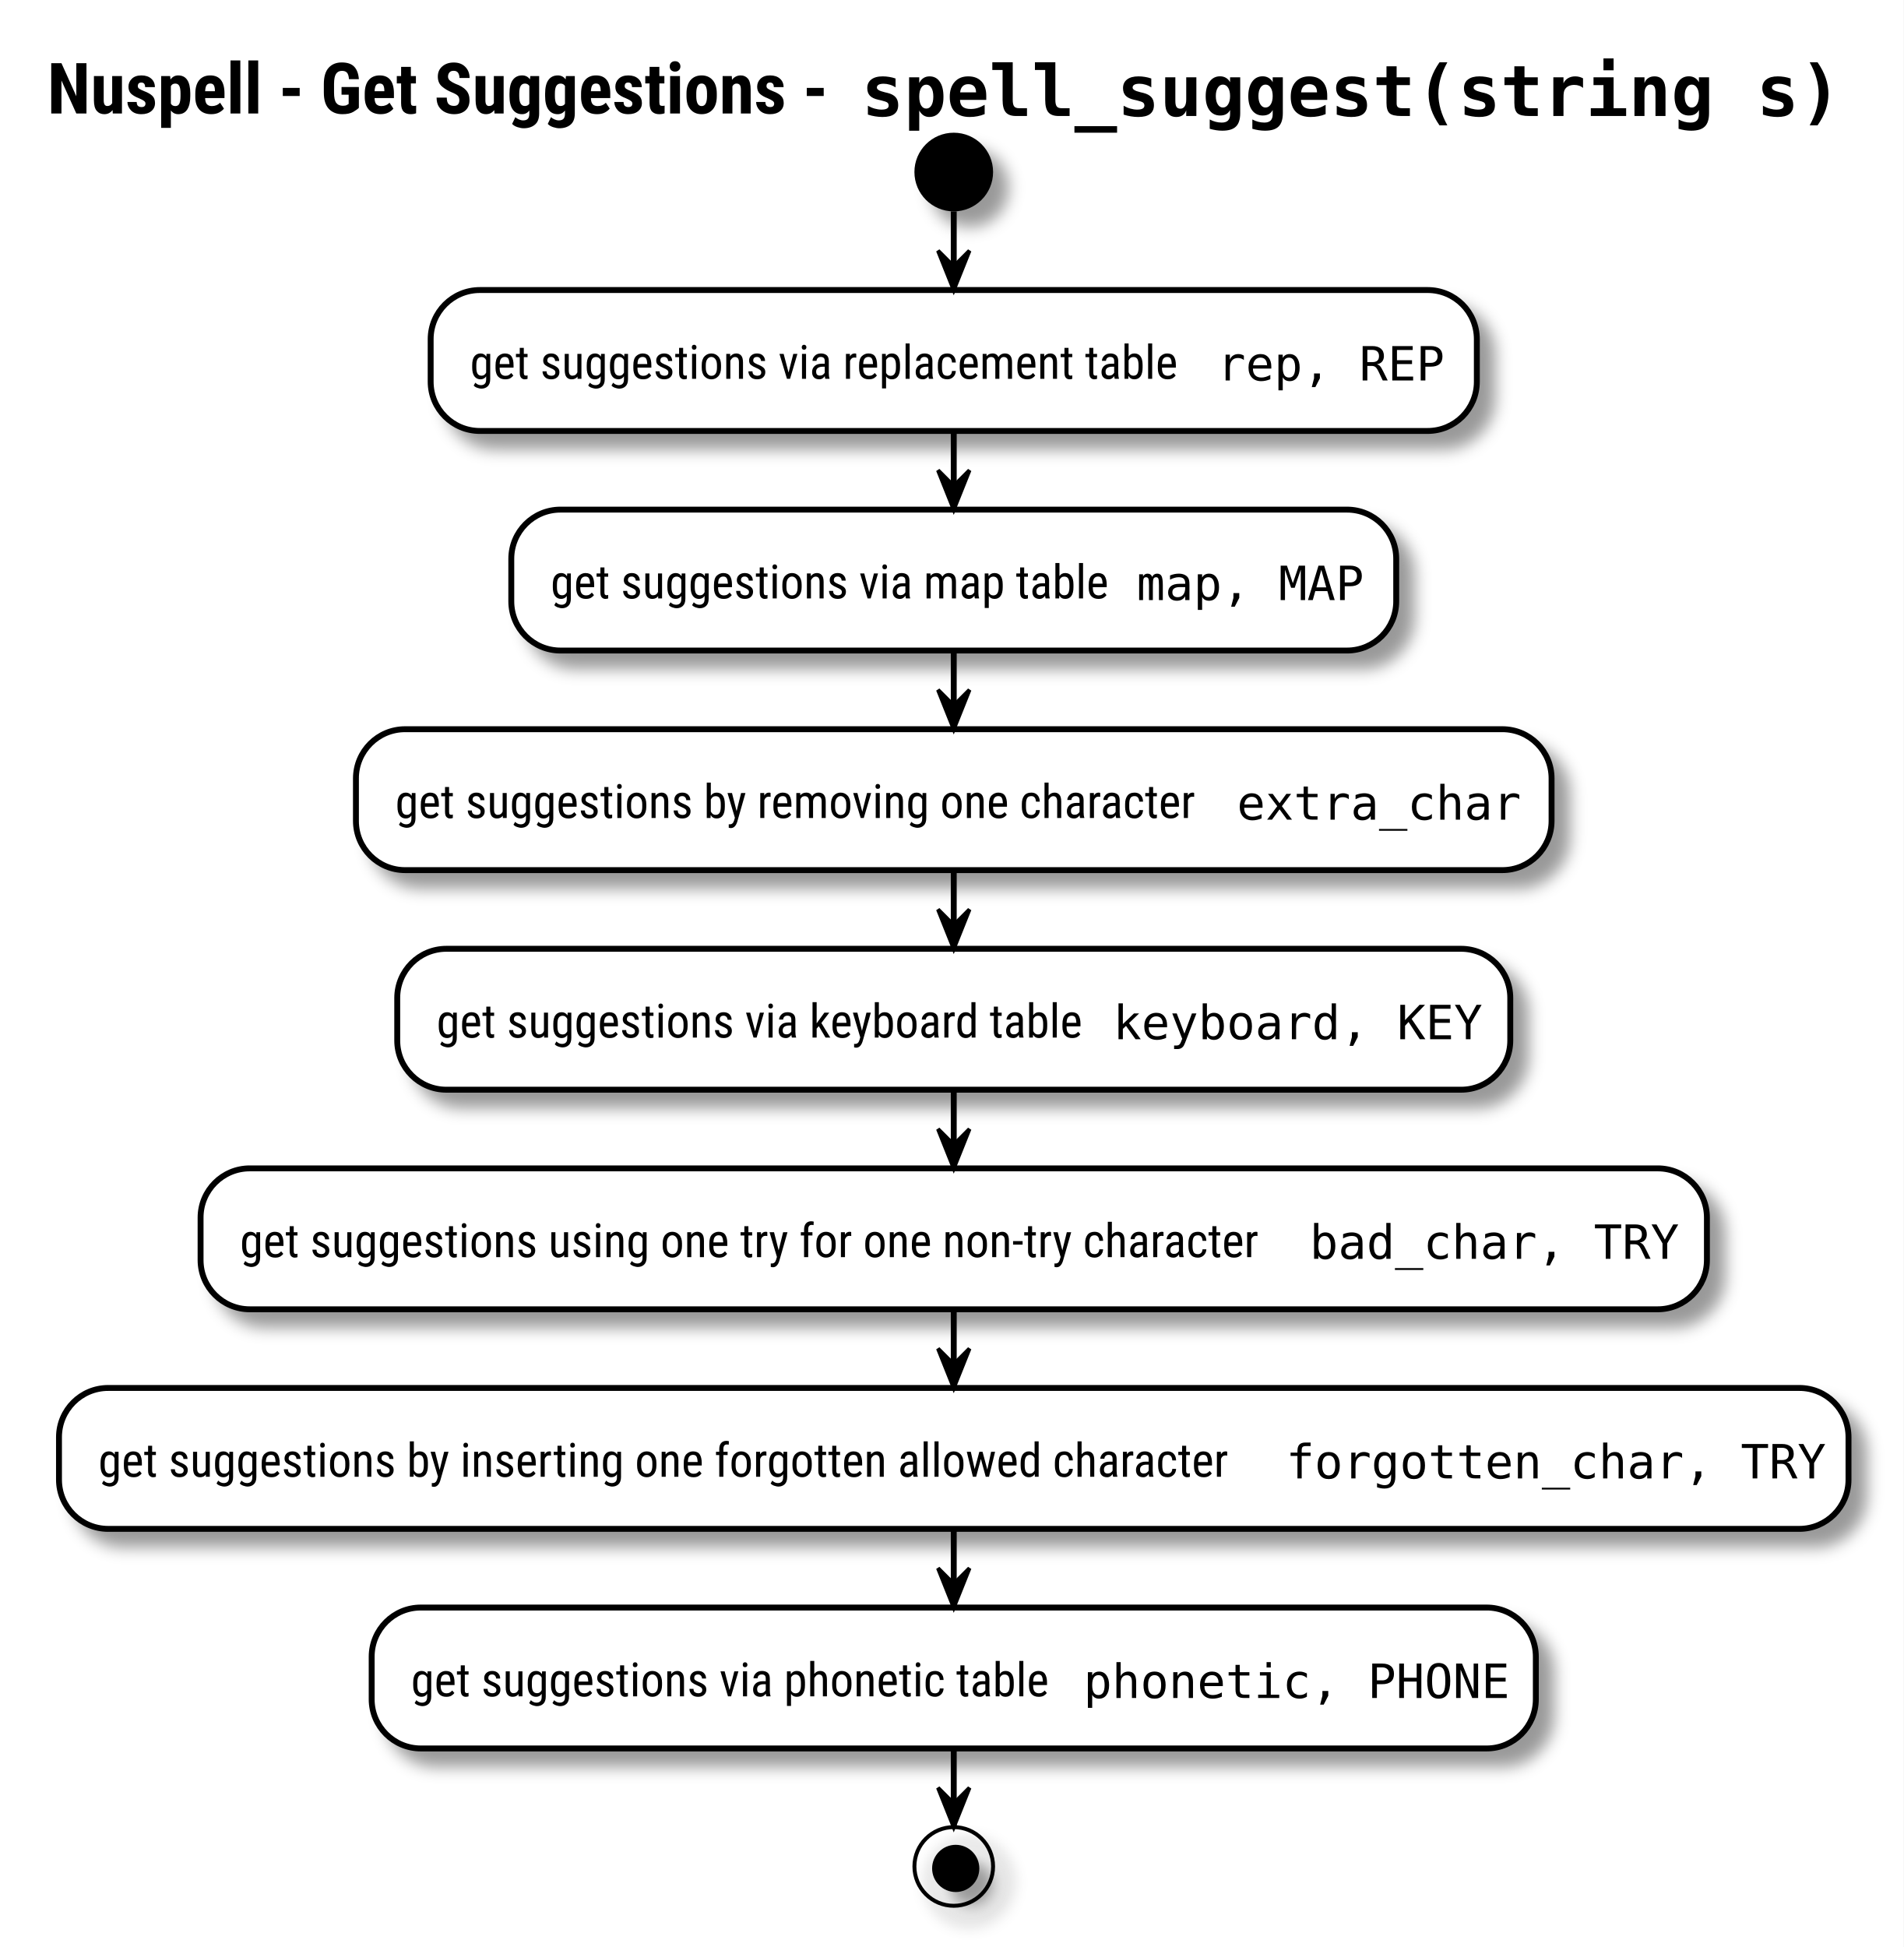
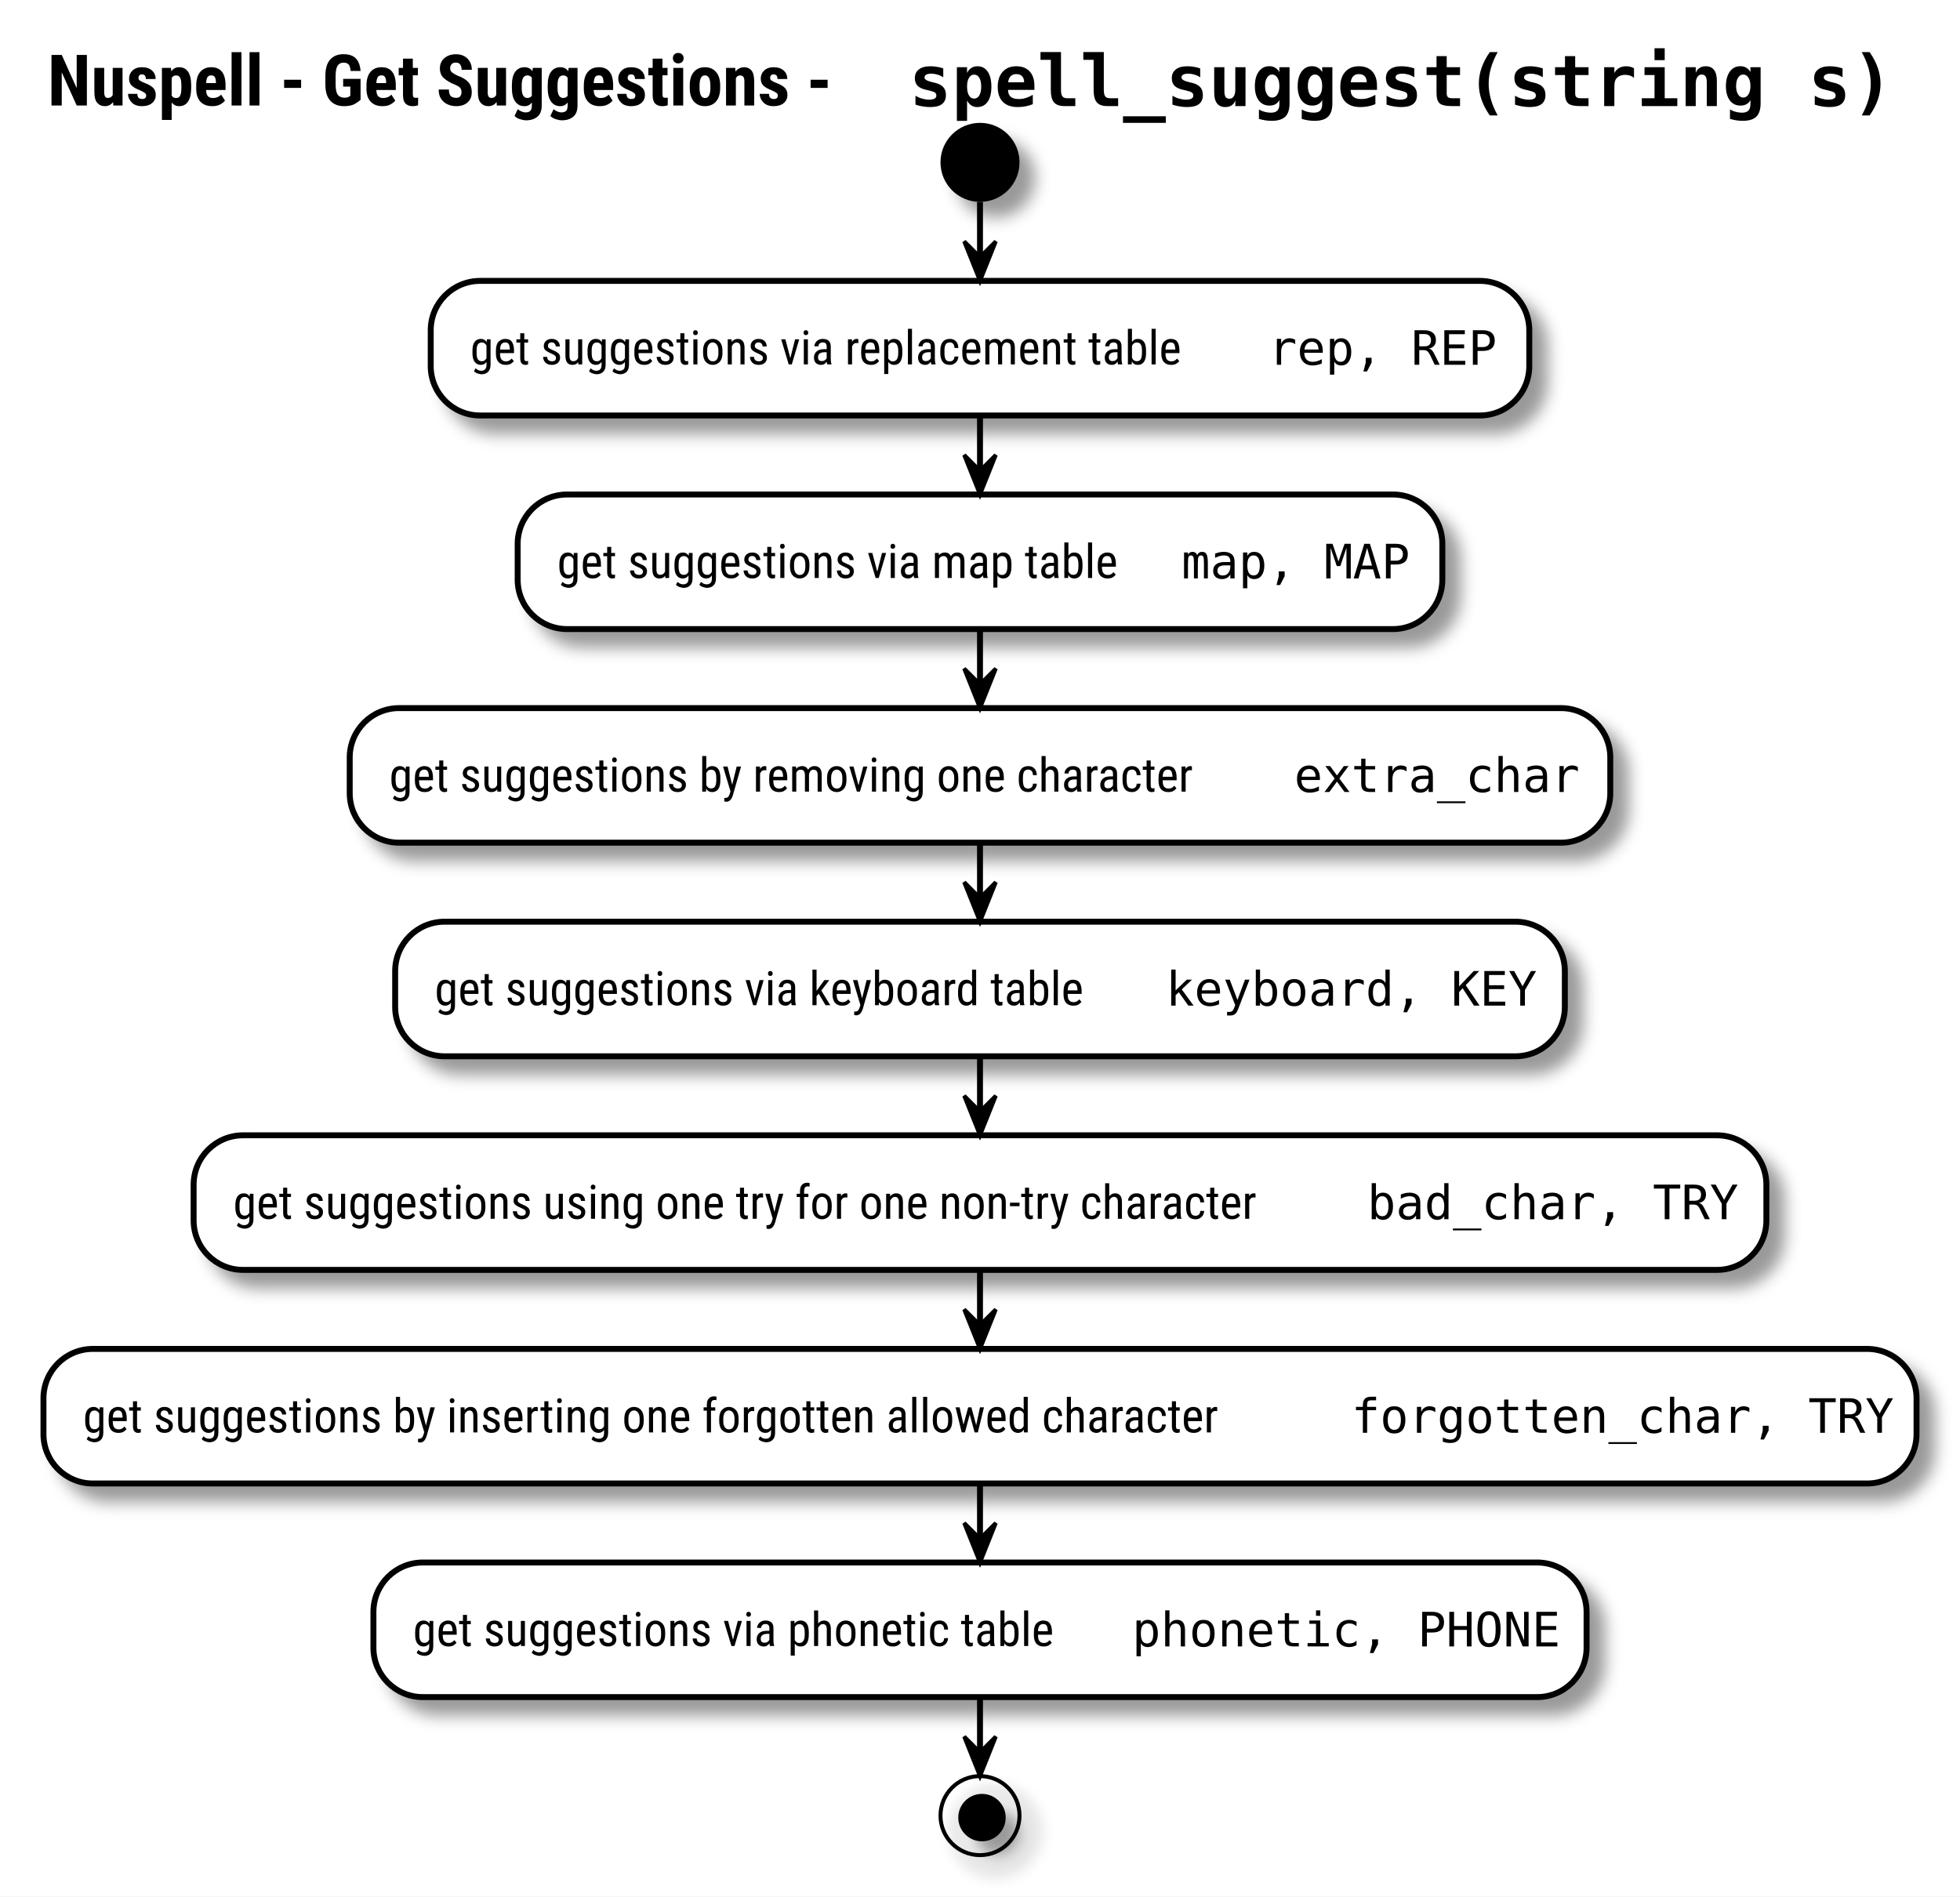
- <svg xmlns="http://www.w3.org/2000/svg" contentScriptType="application/ecmascript" contentStyleType="text/css" height="495px" preserveAspectRatio="none" style="width:484px;height:495px;" version="1.1" viewBox="0 0 484 495" width="484px" zoomAndPan="magnify">
+ <svg xmlns="http://www.w3.org/2000/svg" contentScriptType="application/ecmascript" contentStyleType="text/css" height="480px" preserveAspectRatio="none" style="width:496px;height:480px;" version="1.1" viewBox="0 0 496 480" width="496px" zoomAndPan="magnify">
  <defs>
-     <linearGradient id="g1h57vo2nin36j0" x1="0%" x2="100%" y1="50%" y2="50%">
+     <linearGradient id="g18du1ty3hmtpc0" x1="0%" x2="100%" y1="50%" y2="50%">
      <stop offset="0%" stop-color="#FFFFFF" />
      <stop offset="100%" stop-color="#FFFFFF" />
    </linearGradient>
-     <filter height="300%" id="f1h57vo2nin36j" width="300%" x="-1" y="-1">
+     <filter height="300%" id="f18du1ty3hmtpc" width="300%" x="-1" y="-1">
      <feGaussianBlur result="blurOut" stdDeviation="2.0" />
      <feColorMatrix in="blurOut" result="blurOut2" type="matrix" values="0 0 0 0 0 0 0 0 0 0 0 0 0 0 0 0 0 0 .4 0" />
      <feOffset dx="4.0" dy="4.0" in="blurOut2" result="blurOut3" />
      <feBlend in="SourceGraphic" in2="blurOut3" mode="normal" />
    </filter>
  </defs>
  <g>
-     <rect fill="url(#g1h57vo2nin36j0)" height="495" style="stroke: none; stroke-width: 1.0;" width="484" x="0" y="0" />
-     <text fill="#000000" font-family="Roboto Condensed" font-size="18" font-weight="bold" lengthAdjust="spacingAndGlyphs" textLength="203" x="12" y="28.861">Nuspell - Get Suggestions -</text>
-     <text fill="#000000" font-family="monospace" font-size="18" font-weight="bold" lengthAdjust="spacingAndGlyphs" textLength="253" x="219" y="29.494">spell_suggest(string s)</text>
-     <ellipse cx="242.5" cy="43.739" fill="#000000" filter="url(#f1h57vo2nin36j)" rx="10" ry="10" style="stroke: none; stroke-width: 1.0;" />
-     <rect fill="#FFFFFF" filter="url(#f1h57vo2nin36j)" height="35.826" rx="12.5" ry="12.5" style="stroke: #000000; stroke-width: 1.5;" width="266" x="109.5" y="73.739" />
-     <text fill="#000000" font-family="Roboto Condensed" font-size="12" lengthAdjust="spacingAndGlyphs" textLength="187" x="119.5" y="96.314">get suggestions via replacement table</text>
-     <text fill="#000000" font-family="monospace" font-size="12" lengthAdjust="spacingAndGlyphs" textLength="56" x="309.5" y="96.735">rep, REP</text>
-     <rect fill="#FFFFFF" filter="url(#f1h57vo2nin36j)" height="35.826" rx="12.5" ry="12.5" style="stroke: #000000; stroke-width: 1.5;" width="225" x="130" y="129.565" />
-     <text fill="#000000" font-family="Roboto Condensed" font-size="12" lengthAdjust="spacingAndGlyphs" textLength="146" x="140" y="152.14">get suggestions via map table</text>
-     <text fill="#000000" font-family="monospace" font-size="12" lengthAdjust="spacingAndGlyphs" textLength="56" x="289" y="152.561">map, MAP</text>
-     <rect fill="#FFFFFF" filter="url(#f1h57vo2nin36j)" height="35.826" rx="12.5" ry="12.5" style="stroke: #000000; stroke-width: 1.5;" width="304" x="90.5" y="185.392" />
-     <text fill="#000000" font-family="Roboto Condensed" font-size="12" lengthAdjust="spacingAndGlyphs" textLength="211" x="100.5" y="207.966">get suggestions by removing one character</text>
-     <text fill="#000000" font-family="monospace" font-size="12" lengthAdjust="spacingAndGlyphs" textLength="70" x="314.5" y="208.388">extra_char</text>
-     <rect fill="#FFFFFF" filter="url(#f1h57vo2nin36j)" height="35.826" rx="12.5" ry="12.5" style="stroke: #000000; stroke-width: 1.5;" width="283" x="101" y="241.218" />
-     <text fill="#000000" font-family="Roboto Condensed" font-size="12" lengthAdjust="spacingAndGlyphs" textLength="169" x="111" y="263.792">get suggestions via keyboard table</text>
-     <text fill="#000000" font-family="monospace" font-size="12" lengthAdjust="spacingAndGlyphs" textLength="91" x="283" y="264.214">keyboard, KEY</text>
-     <rect fill="#FFFFFF" filter="url(#f1h57vo2nin36j)" height="35.826" rx="12.5" ry="12.5" style="stroke: #000000; stroke-width: 1.5;" width="383" x="51" y="297.044" />
-     <text fill="#000000" font-family="Roboto Condensed" font-size="12" lengthAdjust="spacingAndGlyphs" textLength="269" x="61" y="319.618">get suggestions using one try for one non-try character</text>
-     <text fill="#000000" font-family="monospace" font-size="12" lengthAdjust="spacingAndGlyphs" textLength="91" x="333" y="320.04">bad_char, TRY</text>
-     <rect fill="#FFFFFF" filter="url(#f1h57vo2nin36j)" height="35.826" rx="12.5" ry="12.5" style="stroke: #000000; stroke-width: 1.5;" width="455" x="15" y="352.87" />
-     <text fill="#000000" font-family="Roboto Condensed" font-size="12" lengthAdjust="spacingAndGlyphs" textLength="299" x="25" y="375.444">get suggestions by inserting one forgotten allowed character</text>
-     <text fill="#000000" font-family="monospace" font-size="12" lengthAdjust="spacingAndGlyphs" textLength="133" x="327" y="375.866">forgotten_char, TRY</text>
-     <rect fill="#FFFFFF" filter="url(#f1h57vo2nin36j)" height="35.826" rx="12.5" ry="12.5" style="stroke: #000000; stroke-width: 1.5;" width="296" x="94.5" y="408.696" />
-     <text fill="#000000" font-family="Roboto Condensed" font-size="12" lengthAdjust="spacingAndGlyphs" textLength="168" x="104.5" y="431.271">get suggestions via phonetic table</text>
-     <text fill="#000000" font-family="monospace" font-size="12" lengthAdjust="spacingAndGlyphs" textLength="105" x="275.5" y="431.692">phonetic, PHONE</text>
-     <ellipse cx="242.5" cy="474.522" fill="none" filter="url(#f1h57vo2nin36j)" rx="10" ry="10" style="stroke: #000000; stroke-width: 1.0;" />
-     <ellipse cx="243" cy="475.022" fill="#000000" filter="url(#f1h57vo2nin36j)" rx="6" ry="6" style="stroke: none; stroke-width: 1.0;" />
-     <line style="stroke: #000000; stroke-width: 1.5;" x1="242.5" x2="242.5" y1="53.739" y2="73.739" />
-     <polygon fill="#000000" points="238.5,63.739,242.5,73.739,246.5,63.739,242.5,67.739" style="stroke: #000000; stroke-width: 1.0;" />
-     <line style="stroke: #000000; stroke-width: 1.5;" x1="242.5" x2="242.5" y1="109.565" y2="129.565" />
-     <polygon fill="#000000" points="238.5,119.565,242.5,129.565,246.5,119.565,242.5,123.565" style="stroke: #000000; stroke-width: 1.0;" />
-     <line style="stroke: #000000; stroke-width: 1.5;" x1="242.5" x2="242.5" y1="165.392" y2="185.392" />
-     <polygon fill="#000000" points="238.5,175.392,242.5,185.392,246.5,175.392,242.5,179.392" style="stroke: #000000; stroke-width: 1.0;" />
-     <line style="stroke: #000000; stroke-width: 1.5;" x1="242.5" x2="242.5" y1="221.218" y2="241.218" />
-     <polygon fill="#000000" points="238.5,231.218,242.5,241.218,246.5,231.218,242.5,235.218" style="stroke: #000000; stroke-width: 1.0;" />
-     <line style="stroke: #000000; stroke-width: 1.5;" x1="242.5" x2="242.5" y1="277.044" y2="297.044" />
-     <polygon fill="#000000" points="238.5,287.044,242.5,297.044,246.5,287.044,242.5,291.044" style="stroke: #000000; stroke-width: 1.0;" />
-     <line style="stroke: #000000; stroke-width: 1.5;" x1="242.5" x2="242.5" y1="332.87" y2="352.87" />
-     <polygon fill="#000000" points="238.5,342.87,242.5,352.87,246.5,342.87,242.5,346.87" style="stroke: #000000; stroke-width: 1.0;" />
-     <line style="stroke: #000000; stroke-width: 1.5;" x1="242.5" x2="242.5" y1="388.696" y2="408.696" />
-     <polygon fill="#000000" points="238.5,398.696,242.5,408.696,246.5,398.696,242.5,402.696" style="stroke: #000000; stroke-width: 1.0;" />
-     <line style="stroke: #000000; stroke-width: 1.5;" x1="242.5" x2="242.5" y1="444.522" y2="464.522" />
-     <polygon fill="#000000" points="238.5,454.522,242.5,464.522,246.5,454.522,242.5,458.522" style="stroke: #000000; stroke-width: 1.0;" />
+     <rect fill="url(#g18du1ty3hmtpc0)" height="480" style="stroke: none; stroke-width: 1.0;" width="496" x="0" y="0" />
+     <text fill="#000000" font-family="Roboto Condensed" font-size="18" font-weight="bold" lengthAdjust="spacingAndGlyphs" textLength="214" x="12" y="26.699">Nuspell - Get Suggestions -</text>
+     <text fill="#000000" font-family="monospace" font-size="18" font-weight="bold" lengthAdjust="spacingAndGlyphs" textLength="253" x="230" y="26.849">spell_suggest(string s)</text>
+     <ellipse cx="248" cy="41.094" fill="#000000" filter="url(#f18du1ty3hmtpc)" rx="10" ry="10" style="stroke: none; stroke-width: 1.0;" />
+     <rect fill="#FFFFFF" filter="url(#f18du1ty3hmtpc)" height="34.062" rx="12.5" ry="12.5" style="stroke: #000000; stroke-width: 1.5;" width="278" x="109" y="71.094" />
+     <text fill="#000000" font-family="Roboto Condensed" font-size="12" lengthAdjust="spacingAndGlyphs" textLength="199" x="119" y="92.227">get suggestions via replacement table</text>
+     <text fill="#000000" font-family="monospace" font-size="12" lengthAdjust="spacingAndGlyphs" textLength="56" x="321" y="92.326">rep, REP</text>
+     <rect fill="#FFFFFF" filter="url(#f18du1ty3hmtpc)" height="34.062" rx="12.5" ry="12.5" style="stroke: #000000; stroke-width: 1.5;" width="234" x="131" y="125.156" />
+     <text fill="#000000" font-family="Roboto Condensed" font-size="12" lengthAdjust="spacingAndGlyphs" textLength="155" x="141" y="146.289">get suggestions via map table</text>
+     <text fill="#000000" font-family="monospace" font-size="12" lengthAdjust="spacingAndGlyphs" textLength="56" x="299" y="146.389">map, MAP</text>
+     <rect fill="#FFFFFF" filter="url(#f18du1ty3hmtpc)" height="34.062" rx="12.5" ry="12.5" style="stroke: #000000; stroke-width: 1.5;" width="319" x="88.5" y="179.219" />
+     <text fill="#000000" font-family="Roboto Condensed" font-size="12" lengthAdjust="spacingAndGlyphs" textLength="226" x="98.5" y="200.352">get suggestions by removing one character</text>
+     <text fill="#000000" font-family="monospace" font-size="12" lengthAdjust="spacingAndGlyphs" textLength="70" x="327.5" y="200.451">extra_char</text>
+     <rect fill="#FFFFFF" filter="url(#f18du1ty3hmtpc)" height="34.062" rx="12.5" ry="12.5" style="stroke: #000000; stroke-width: 1.5;" width="296" x="100" y="233.281" />
+     <text fill="#000000" font-family="Roboto Condensed" font-size="12" lengthAdjust="spacingAndGlyphs" textLength="182" x="110" y="254.414">get suggestions via keyboard table</text>
+     <text fill="#000000" font-family="monospace" font-size="12" lengthAdjust="spacingAndGlyphs" textLength="91" x="295" y="254.514">keyboard, KEY</text>
+     <rect fill="#FFFFFF" filter="url(#f18du1ty3hmtpc)" height="34.062" rx="12.5" ry="12.5" style="stroke: #000000; stroke-width: 1.5;" width="398" x="49" y="287.344" />
+     <text fill="#000000" font-family="Roboto Condensed" font-size="12" lengthAdjust="spacingAndGlyphs" textLength="284" x="59" y="308.477">get suggestions using one try for one non-try character</text>
+     <text fill="#000000" font-family="monospace" font-size="12" lengthAdjust="spacingAndGlyphs" textLength="91" x="346" y="308.576">bad_char, TRY</text>
+     <rect fill="#FFFFFF" filter="url(#f18du1ty3hmtpc)" height="34.062" rx="12.5" ry="12.5" style="stroke: #000000; stroke-width: 1.5;" width="474" x="11" y="341.406" />
+     <text fill="#000000" font-family="Roboto Condensed" font-size="12" lengthAdjust="spacingAndGlyphs" textLength="318" x="21" y="362.539">get suggestions by inserting one forgotten allowed character</text>
+     <text fill="#000000" font-family="monospace" font-size="12" lengthAdjust="spacingAndGlyphs" textLength="133" x="342" y="362.639">forgotten_char, TRY</text>
+     <rect fill="#FFFFFF" filter="url(#f18du1ty3hmtpc)" height="34.062" rx="12.5" ry="12.5" style="stroke: #000000; stroke-width: 1.5;" width="307" x="94.5" y="395.469" />
+     <text fill="#000000" font-family="Roboto Condensed" font-size="12" lengthAdjust="spacingAndGlyphs" textLength="179" x="104.5" y="416.602">get suggestions via phonetic table</text>
+     <text fill="#000000" font-family="monospace" font-size="12" lengthAdjust="spacingAndGlyphs" textLength="105" x="286.5" y="416.701">phonetic, PHONE</text>
+     <ellipse cx="248" cy="459.531" fill="none" filter="url(#f18du1ty3hmtpc)" rx="10" ry="10" style="stroke: #000000; stroke-width: 1.0;" />
+     <ellipse cx="248.5" cy="460.031" fill="#000000" filter="url(#f18du1ty3hmtpc)" rx="6" ry="6" style="stroke: none; stroke-width: 1.0;" />
+     <line style="stroke: #000000; stroke-width: 1.5;" x1="248" x2="248" y1="51.094" y2="71.094" />
+     <polygon fill="#000000" points="244,61.094,248,71.094,252,61.094,248,65.094" style="stroke: #000000; stroke-width: 1.0;" />
+     <line style="stroke: #000000; stroke-width: 1.5;" x1="248" x2="248" y1="105.156" y2="125.156" />
+     <polygon fill="#000000" points="244,115.156,248,125.156,252,115.156,248,119.156" style="stroke: #000000; stroke-width: 1.0;" />
+     <line style="stroke: #000000; stroke-width: 1.5;" x1="248" x2="248" y1="159.219" y2="179.219" />
+     <polygon fill="#000000" points="244,169.219,248,179.219,252,169.219,248,173.219" style="stroke: #000000; stroke-width: 1.0;" />
+     <line style="stroke: #000000; stroke-width: 1.5;" x1="248" x2="248" y1="213.281" y2="233.281" />
+     <polygon fill="#000000" points="244,223.281,248,233.281,252,223.281,248,227.281" style="stroke: #000000; stroke-width: 1.0;" />
+     <line style="stroke: #000000; stroke-width: 1.5;" x1="248" x2="248" y1="267.344" y2="287.344" />
+     <polygon fill="#000000" points="244,277.344,248,287.344,252,277.344,248,281.344" style="stroke: #000000; stroke-width: 1.0;" />
+     <line style="stroke: #000000; stroke-width: 1.5;" x1="248" x2="248" y1="321.406" y2="341.406" />
+     <polygon fill="#000000" points="244,331.406,248,341.406,252,331.406,248,335.406" style="stroke: #000000; stroke-width: 1.0;" />
+     <line style="stroke: #000000; stroke-width: 1.5;" x1="248" x2="248" y1="375.469" y2="395.469" />
+     <polygon fill="#000000" points="244,385.469,248,395.469,252,385.469,248,389.469" style="stroke: #000000; stroke-width: 1.0;" />
+     <line style="stroke: #000000; stroke-width: 1.5;" x1="248" x2="248" y1="429.531" y2="449.531" />
+     <polygon fill="#000000" points="244,439.531,248,449.531,252,439.531,248,443.531" style="stroke: #000000; stroke-width: 1.0;" />
  </g>
</svg>
